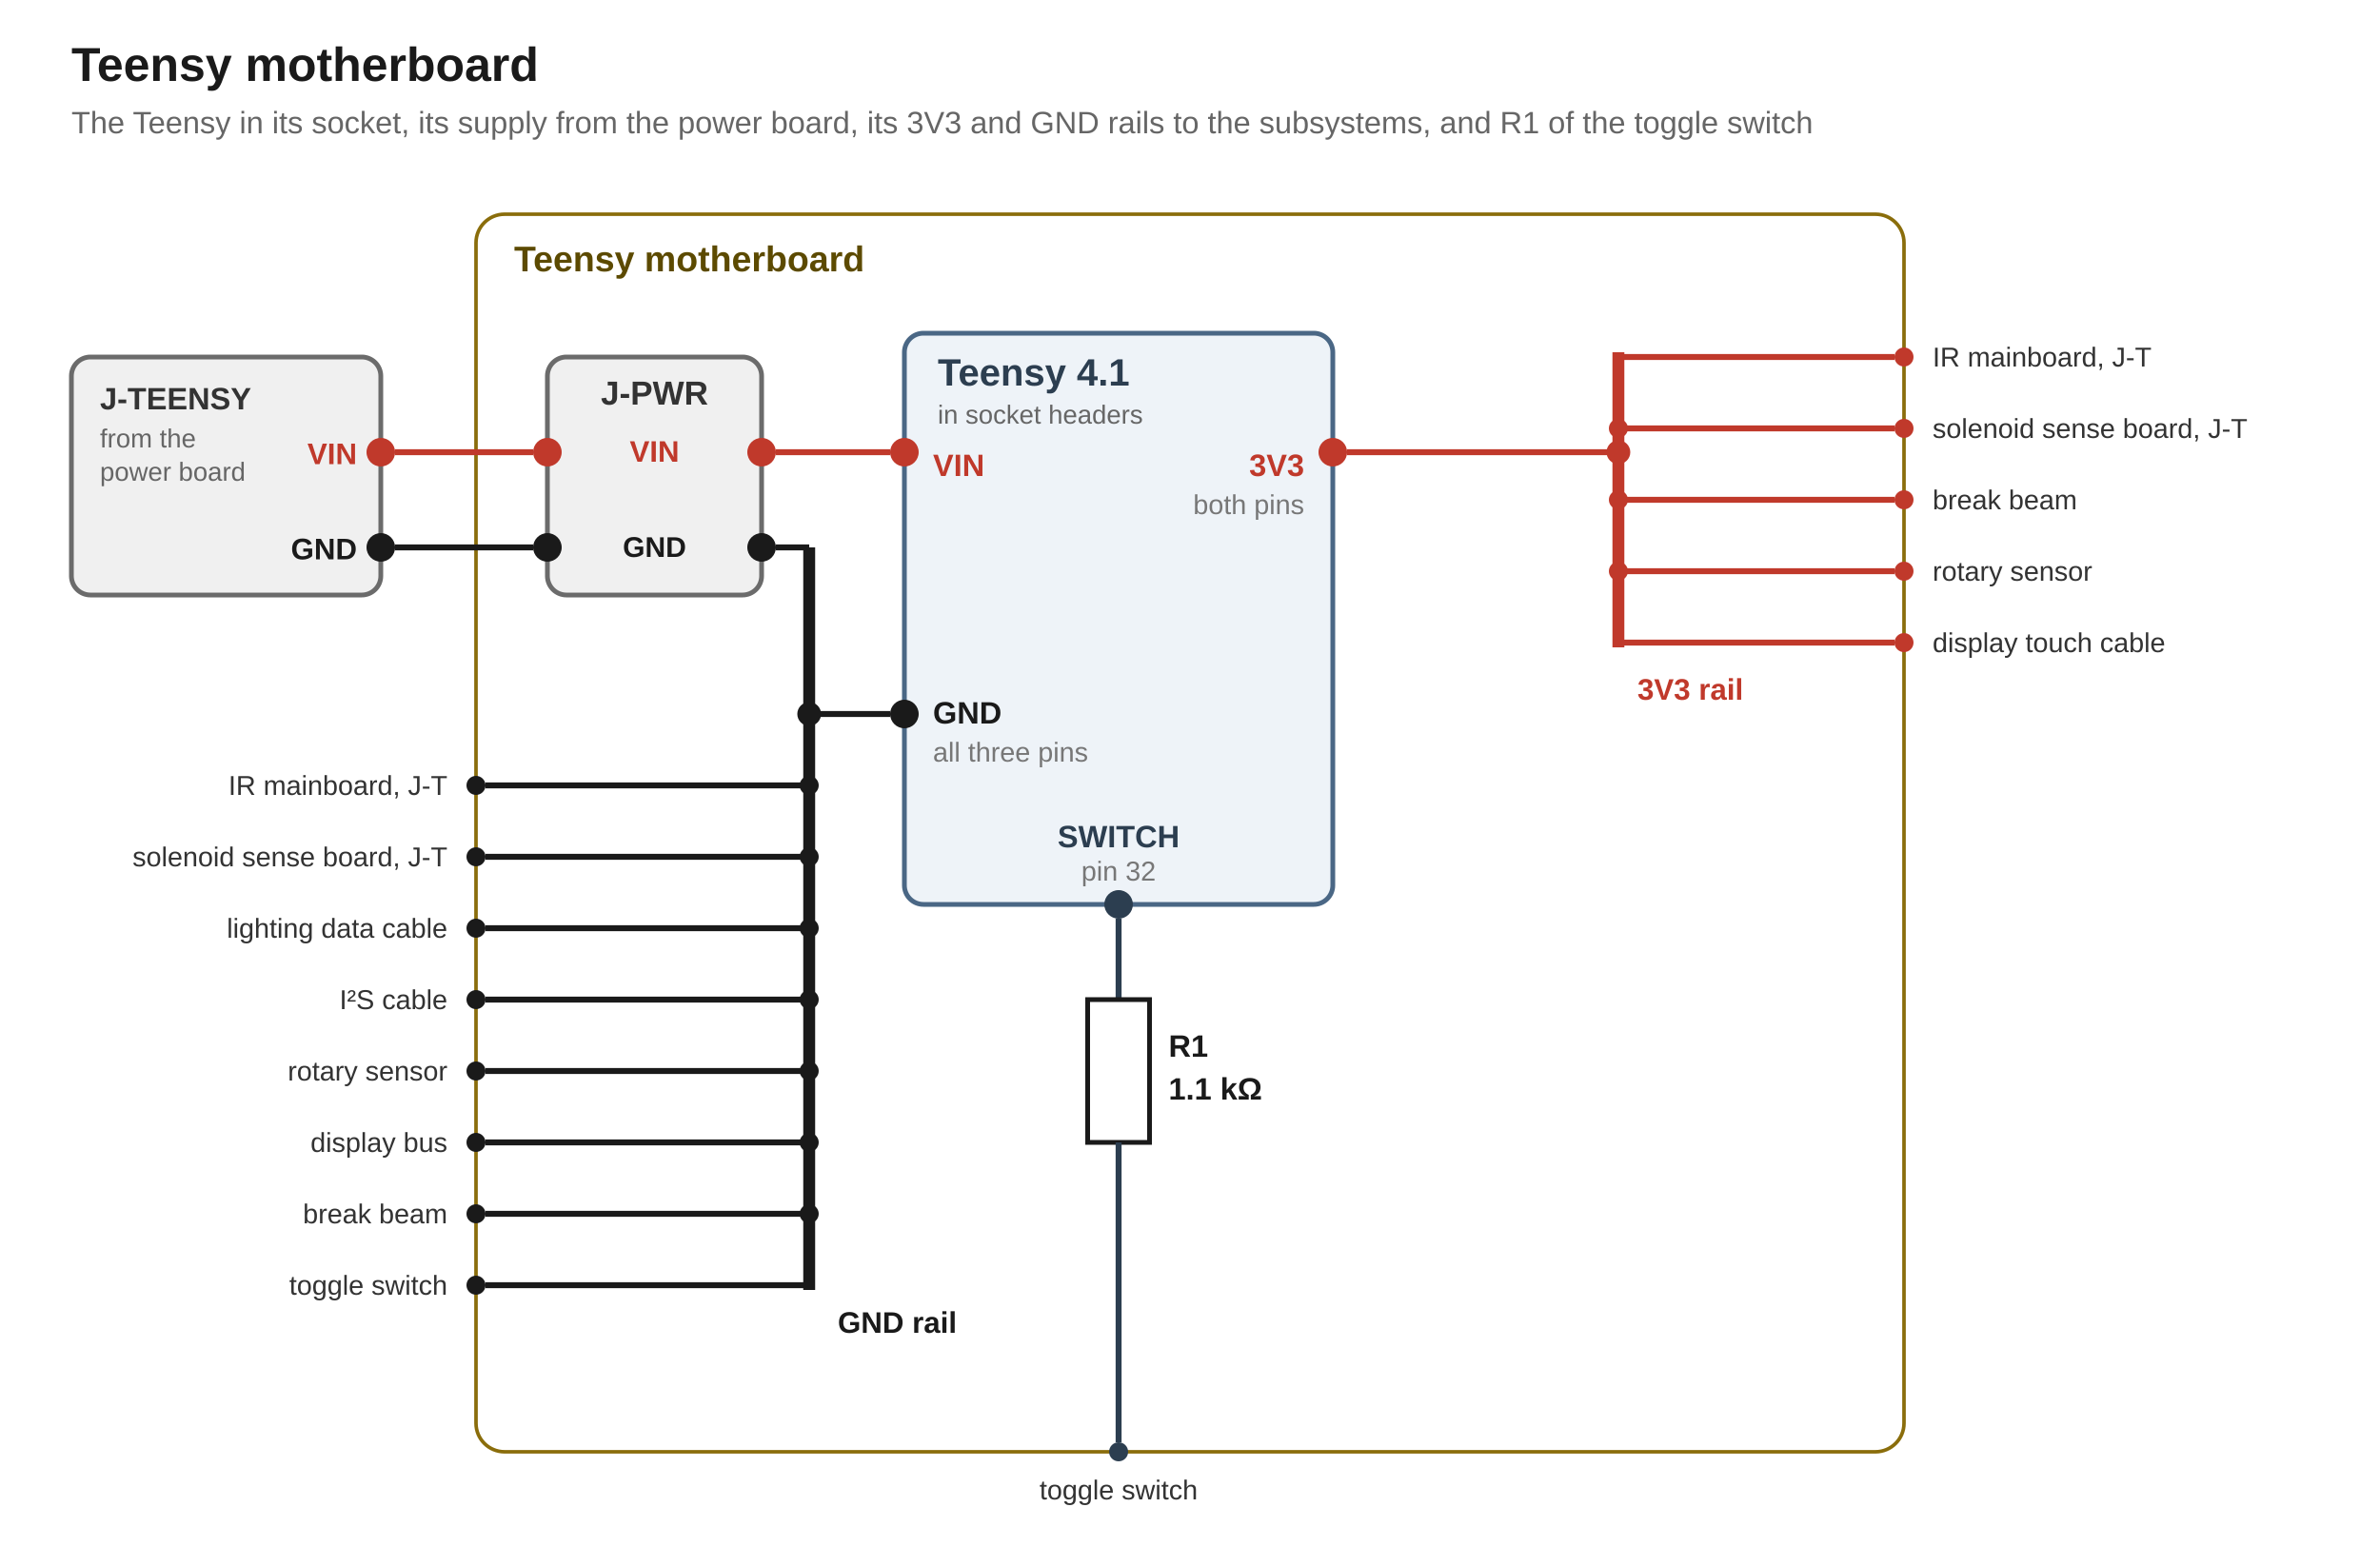
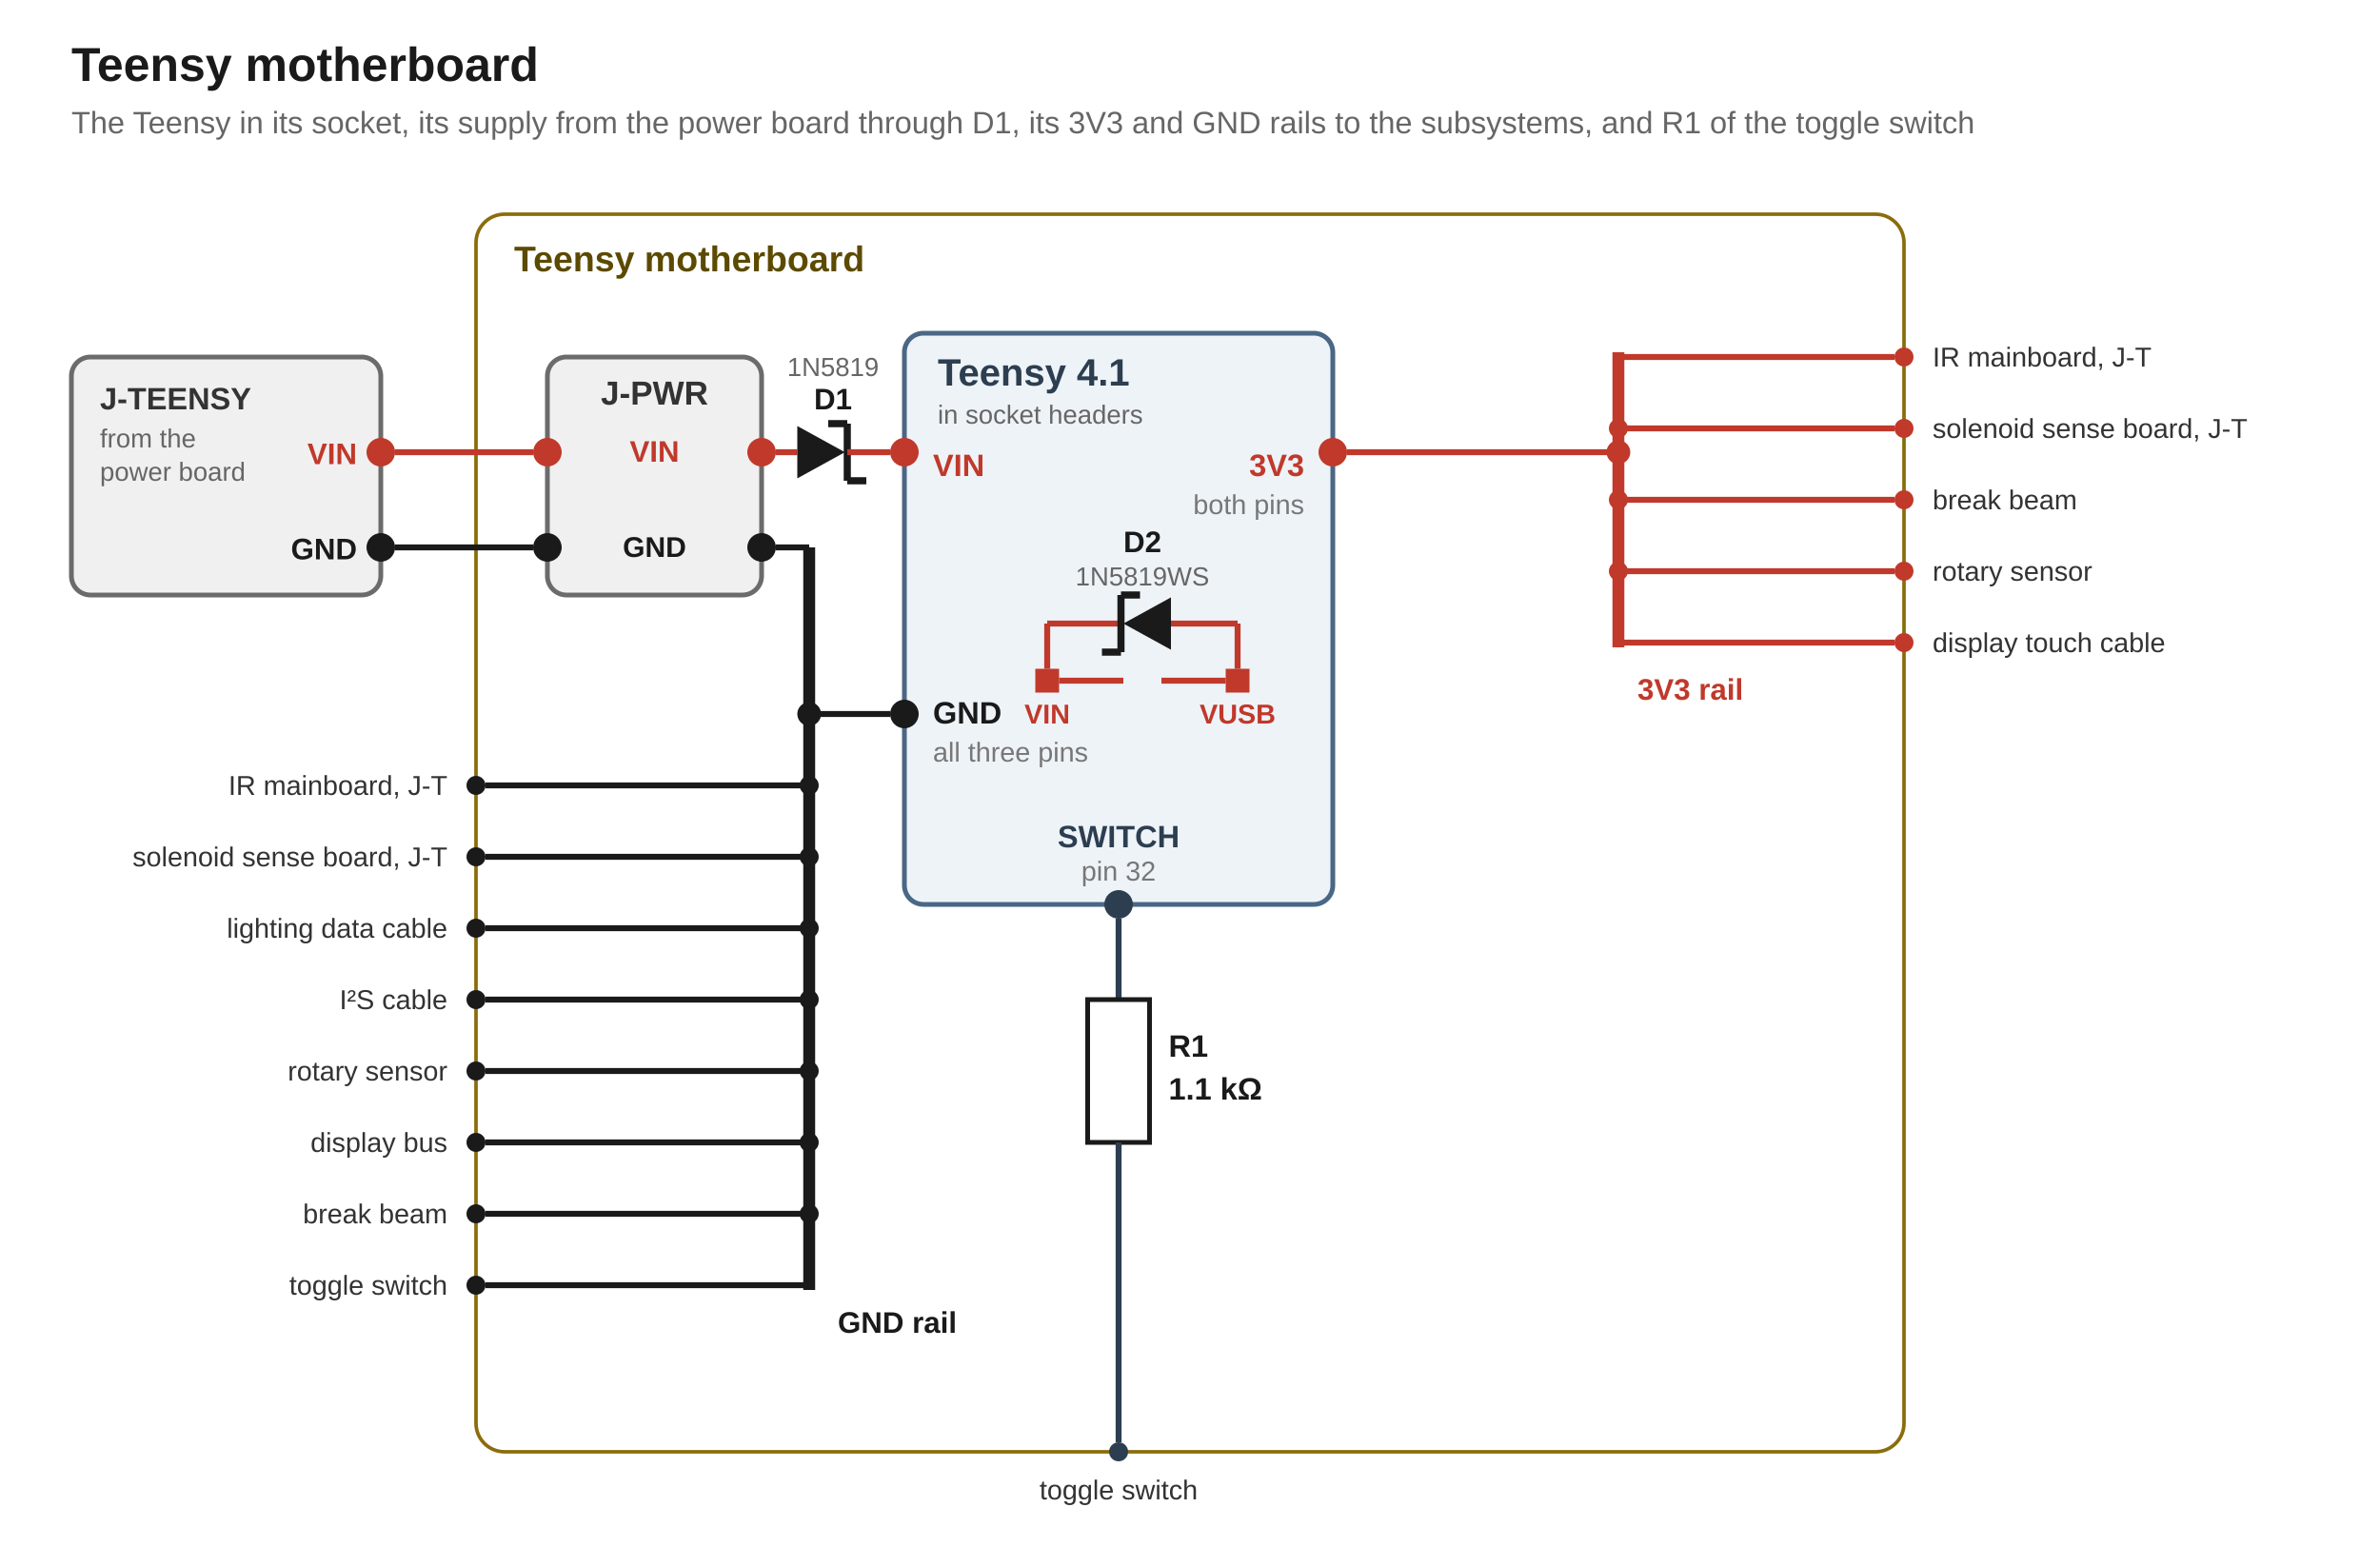
<svg xmlns="http://www.w3.org/2000/svg" viewBox="0 0 1000 650" font-family="Segoe UI, Arial, sans-serif">
  <rect x="0" y="0" width="1000" height="650" fill="#ffffff" />
  <text x="30" y="34" font-size="20" font-weight="700" fill="#1a1a1a">Teensy motherboard</text>
-   <text x="30" y="56" font-size="13" fill="#666">The Teensy in its socket, its supply from the power board, its 3V3 and GND rails to the subsystems, and R1 of the toggle switch</text>
+   <text x="30" y="56" font-size="13" fill="#666">The Teensy in its socket, its supply from the power board through D1, its 3V3 and GND rails to the subsystems, and R1 of the toggle switch</text>
  <rect x="200" y="90" width="600" height="520" rx="12" fill="none" stroke="#8a6d0b" stroke-width="1.5" />
  <text x="216" y="114" font-size="15" font-weight="700" fill="#5c4a00">Teensy motherboard</text>
  <rect x="30" y="150" width="130" height="100" rx="8" fill="#f0f0f0" stroke="#6b6b6b" stroke-width="2" />
  <text x="42" y="172" font-size="13" font-weight="700" fill="#333333">J-TEENSY</text>
  <text x="42" y="188" font-size="11" fill="#666">from the</text>
  <text x="42" y="202" font-size="11" fill="#666">power board</text>
  <circle cx="160" cy="190" r="6" fill="#c0392b" />
  <text x="150" y="195" text-anchor="end" font-size="12.5" font-weight="700" fill="#c0392b">VIN</text>
  <circle cx="160" cy="230" r="6" fill="#1a1a1a" />
  <text x="150" y="235" text-anchor="end" font-size="12.5" font-weight="700" fill="#1a1a1a">GND</text>
  <line x1="166" y1="190" x2="224" y2="190" stroke="#c0392b" stroke-width="2.5" />
  <line x1="166" y1="230" x2="224" y2="230" stroke="#1a1a1a" stroke-width="2.5" />
  <rect x="230" y="150" width="90" height="100" rx="8" fill="#f0f0f0" stroke="#6b6b6b" stroke-width="2" />
  <text x="275" y="170" text-anchor="middle" font-size="14" font-weight="700" fill="#333333">J-PWR</text>
  <circle cx="230" cy="190" r="6" fill="#c0392b" />
  <circle cx="320" cy="190" r="6" fill="#c0392b" />
  <text x="275" y="194" text-anchor="middle" font-size="12.5" font-weight="700" fill="#c0392b">VIN</text>
  <circle cx="230" cy="230" r="6" fill="#1a1a1a" />
  <circle cx="320" cy="230" r="6" fill="#1a1a1a" />
  <text x="275" y="234" text-anchor="middle" font-size="12" font-weight="700" fill="#1a1a1a">GND</text>
-   <line x1="326" y1="190" x2="374" y2="190" stroke="#c0392b" stroke-width="2.5" />
+   <line x1="326" y1="190" x2="335" y2="190" stroke="#c0392b" stroke-width="2.5" />
+   <polygon points="335,179 335,201 355,190" fill="#1a1a1a" />
+   <line x1="356" y1="178" x2="356" y2="202" stroke="#1a1a1a" stroke-width="3" />
+   <line x1="356" y1="178" x2="348" y2="178" stroke="#1a1a1a" stroke-width="3" />
+   <line x1="356" y1="202" x2="364" y2="202" stroke="#1a1a1a" stroke-width="3" />
+   <line x1="356" y1="190" x2="374" y2="190" stroke="#c0392b" stroke-width="2.5" />
+   <text x="350" y="172" text-anchor="middle" font-size="12.5" font-weight="700" fill="#1a1a1a">D1</text>
+   <text x="350" y="158" text-anchor="middle" font-size="11" fill="#666">1N5819</text>
  <rect x="380" y="140" width="180" height="240" rx="8" fill="#eef3f8" stroke="#4a6785" stroke-width="2" />
  <text x="394" y="162" font-size="16" font-weight="700" fill="#2c3e50">Teensy 4.1</text>
  <text x="394" y="178" font-size="11" fill="#666">in socket headers</text>
  <circle cx="380" cy="190" r="6" fill="#c0392b" />
  <text x="392" y="200" font-size="13" font-weight="700" fill="#c0392b">VIN</text>
  <circle cx="380" cy="300" r="6" fill="#1a1a1a" />
+   <text x="480" y="232" text-anchor="middle" font-size="12.5" font-weight="700" fill="#1a1a1a">D2</text>
+   <text x="480" y="246" text-anchor="middle" font-size="11" fill="#666">1N5819WS</text>
+   <line x1="440" y1="281" x2="440" y2="262" stroke="#c0392b" stroke-width="2.5" />
+   <line x1="440" y1="262" x2="471" y2="262" stroke="#c0392b" stroke-width="2.5" />
+   <line x1="471" y1="250" x2="471" y2="274" stroke="#1a1a1a" stroke-width="3" />
+   <line x1="471" y1="250" x2="479" y2="250" stroke="#1a1a1a" stroke-width="3" />
+   <line x1="471" y1="274" x2="463" y2="274" stroke="#1a1a1a" stroke-width="3" />
+   <polygon points="472,262 492,251 492,273" fill="#1a1a1a" />
+   <line x1="492" y1="262" x2="520" y2="262" stroke="#c0392b" stroke-width="2.5" />
+   <line x1="520" y1="262" x2="520" y2="281" stroke="#c0392b" stroke-width="2.5" />
+   <rect x="435" y="281" width="10" height="10" fill="#c0392b" />
+   <rect x="515" y="281" width="10" height="10" fill="#c0392b" />
+   <line x1="445" y1="286" x2="472" y2="286" stroke="#c0392b" stroke-width="2.5" />
+   <line x1="488" y1="286" x2="515" y2="286" stroke="#c0392b" stroke-width="2.5" />
+   <text x="440" y="304" text-anchor="middle" font-size="11.5" font-weight="700" fill="#c0392b">VIN</text>
+   <text x="520" y="304" text-anchor="middle" font-size="11.5" font-weight="700" fill="#c0392b">VUSB</text>
  <text x="392" y="304" font-size="13" font-weight="700" fill="#1a1a1a">GND</text>
  <text x="392" y="320" font-size="11.5" fill="#777">all three pins</text>
  <circle cx="560" cy="190" r="6" fill="#c0392b" />
  <text x="548" y="200" text-anchor="end" font-size="13" font-weight="700" fill="#c0392b">3V3</text>
  <text x="548" y="216" text-anchor="end" font-size="11.5" fill="#777">both pins</text>
  <circle cx="470" cy="380" r="6" fill="#2c3e50" />
  <text x="470" y="356" text-anchor="middle" font-size="13" font-weight="700" fill="#2c3e50">SWITCH</text>
  <text x="470" y="370" text-anchor="middle" font-size="11.5" fill="#777" data-pin="Toggle switch">pin 32</text>
  <line x1="326" y1="230" x2="340" y2="230" stroke="#1a1a1a" stroke-width="2.5" />
  <line x1="340" y1="230" x2="340" y2="542" stroke="#1a1a1a" stroke-width="5" />
  <line x1="374" y1="300" x2="340" y2="300" stroke="#1a1a1a" stroke-width="2.5" />
  <circle cx="340" cy="300" r="5" fill="#1a1a1a" />
  <text x="352" y="560" font-size="12.5" font-weight="700" fill="#1a1a1a">GND rail</text>
  <line x1="340" y1="330" x2="204" y2="330" stroke="#1a1a1a" stroke-width="2.5" />
  <circle cx="340" cy="330" r="4" fill="#1a1a1a" />
  <circle cx="200" cy="330" r="4" fill="#1a1a1a" />
  <text x="188" y="334" text-anchor="end" font-size="11.5" fill="#333">IR mainboard, J-T</text>
  <line x1="340" y1="360" x2="204" y2="360" stroke="#1a1a1a" stroke-width="2.5" />
  <circle cx="340" cy="360" r="4" fill="#1a1a1a" />
  <circle cx="200" cy="360" r="4" fill="#1a1a1a" />
  <text x="188" y="364" text-anchor="end" font-size="11.5" fill="#333">solenoid sense board, J-T</text>
  <line x1="340" y1="390" x2="204" y2="390" stroke="#1a1a1a" stroke-width="2.5" />
  <circle cx="340" cy="390" r="4" fill="#1a1a1a" />
  <circle cx="200" cy="390" r="4" fill="#1a1a1a" />
  <text x="188" y="394" text-anchor="end" font-size="11.5" fill="#333">lighting data cable</text>
  <line x1="340" y1="420" x2="204" y2="420" stroke="#1a1a1a" stroke-width="2.5" />
  <circle cx="340" cy="420" r="4" fill="#1a1a1a" />
  <circle cx="200" cy="420" r="4" fill="#1a1a1a" />
  <text x="188" y="424" text-anchor="end" font-size="11.5" fill="#333">I²S cable</text>
  <line x1="340" y1="450" x2="204" y2="450" stroke="#1a1a1a" stroke-width="2.5" />
  <circle cx="340" cy="450" r="4" fill="#1a1a1a" />
  <circle cx="200" cy="450" r="4" fill="#1a1a1a" />
  <text x="188" y="454" text-anchor="end" font-size="11.5" fill="#333">rotary sensor</text>
  <line x1="340" y1="480" x2="204" y2="480" stroke="#1a1a1a" stroke-width="2.5" />
  <circle cx="340" cy="480" r="4" fill="#1a1a1a" />
  <circle cx="200" cy="480" r="4" fill="#1a1a1a" />
  <text x="188" y="484" text-anchor="end" font-size="11.5" fill="#333">display bus</text>
  <line x1="340" y1="510" x2="204" y2="510" stroke="#1a1a1a" stroke-width="2.5" />
  <circle cx="340" cy="510" r="4" fill="#1a1a1a" />
  <circle cx="200" cy="510" r="4" fill="#1a1a1a" />
  <text x="188" y="514" text-anchor="end" font-size="11.5" fill="#333">break beam</text>
  <line x1="340" y1="540" x2="204" y2="540" stroke="#1a1a1a" stroke-width="2.5" />
  <circle cx="200" cy="540" r="4" fill="#1a1a1a" />
  <text x="188" y="544" text-anchor="end" font-size="11.5" fill="#333">toggle switch</text>
  <line x1="566" y1="190" x2="680" y2="190" stroke="#c0392b" stroke-width="2.5" />
  <line x1="680" y1="148" x2="680" y2="272" stroke="#c0392b" stroke-width="5" />
  <circle cx="680" cy="190" r="5" fill="#c0392b" />
  <text x="688" y="294" font-size="12.5" font-weight="700" fill="#c0392b">3V3 rail</text>
  <line x1="680" y1="150" x2="796" y2="150" stroke="#c0392b" stroke-width="2.5" />
  <circle cx="800" cy="150" r="4" fill="#c0392b" />
  <text x="812" y="154" font-size="11.5" fill="#333">IR mainboard, J-T</text>
  <line x1="680" y1="180" x2="796" y2="180" stroke="#c0392b" stroke-width="2.5" />
  <circle cx="680" cy="180" r="4" fill="#c0392b" />
  <circle cx="800" cy="180" r="4" fill="#c0392b" />
  <text x="812" y="184" font-size="11.5" fill="#333">solenoid sense board, J-T</text>
  <line x1="680" y1="210" x2="796" y2="210" stroke="#c0392b" stroke-width="2.5" />
  <circle cx="680" cy="210" r="4" fill="#c0392b" />
  <circle cx="800" cy="210" r="4" fill="#c0392b" />
  <text x="812" y="214" font-size="11.5" fill="#333">break beam</text>
  <line x1="680" y1="240" x2="796" y2="240" stroke="#c0392b" stroke-width="2.5" />
  <circle cx="680" cy="240" r="4" fill="#c0392b" />
  <circle cx="800" cy="240" r="4" fill="#c0392b" />
  <text x="812" y="244" font-size="11.5" fill="#333">rotary sensor</text>
  <line x1="680" y1="270" x2="796" y2="270" stroke="#c0392b" stroke-width="2.5" />
  <circle cx="800" cy="270" r="4" fill="#c0392b" />
  <text x="812" y="274" font-size="11.5" fill="#333">display touch cable</text>
  <line x1="470" y1="386" x2="470" y2="420" stroke="#2c3e50" stroke-width="2.5" />
  <rect x="457" y="420" width="26" height="60" fill="#fff" stroke="#1a1a1a" stroke-width="2" />
  <text x="491" y="444" font-size="13" font-weight="700" fill="#1a1a1a">R1</text>
  <text x="491" y="462" font-size="13" font-weight="700" fill="#1a1a1a" data-fig="r_s">1.1 kΩ</text>
  <line x1="470" y1="480" x2="470" y2="606" stroke="#2c3e50" stroke-width="2.5" />
  <circle cx="470" cy="610" r="4" fill="#2c3e50" />
  <text x="470" y="630" text-anchor="middle" font-size="11.5" fill="#333">toggle switch</text>
</svg>
